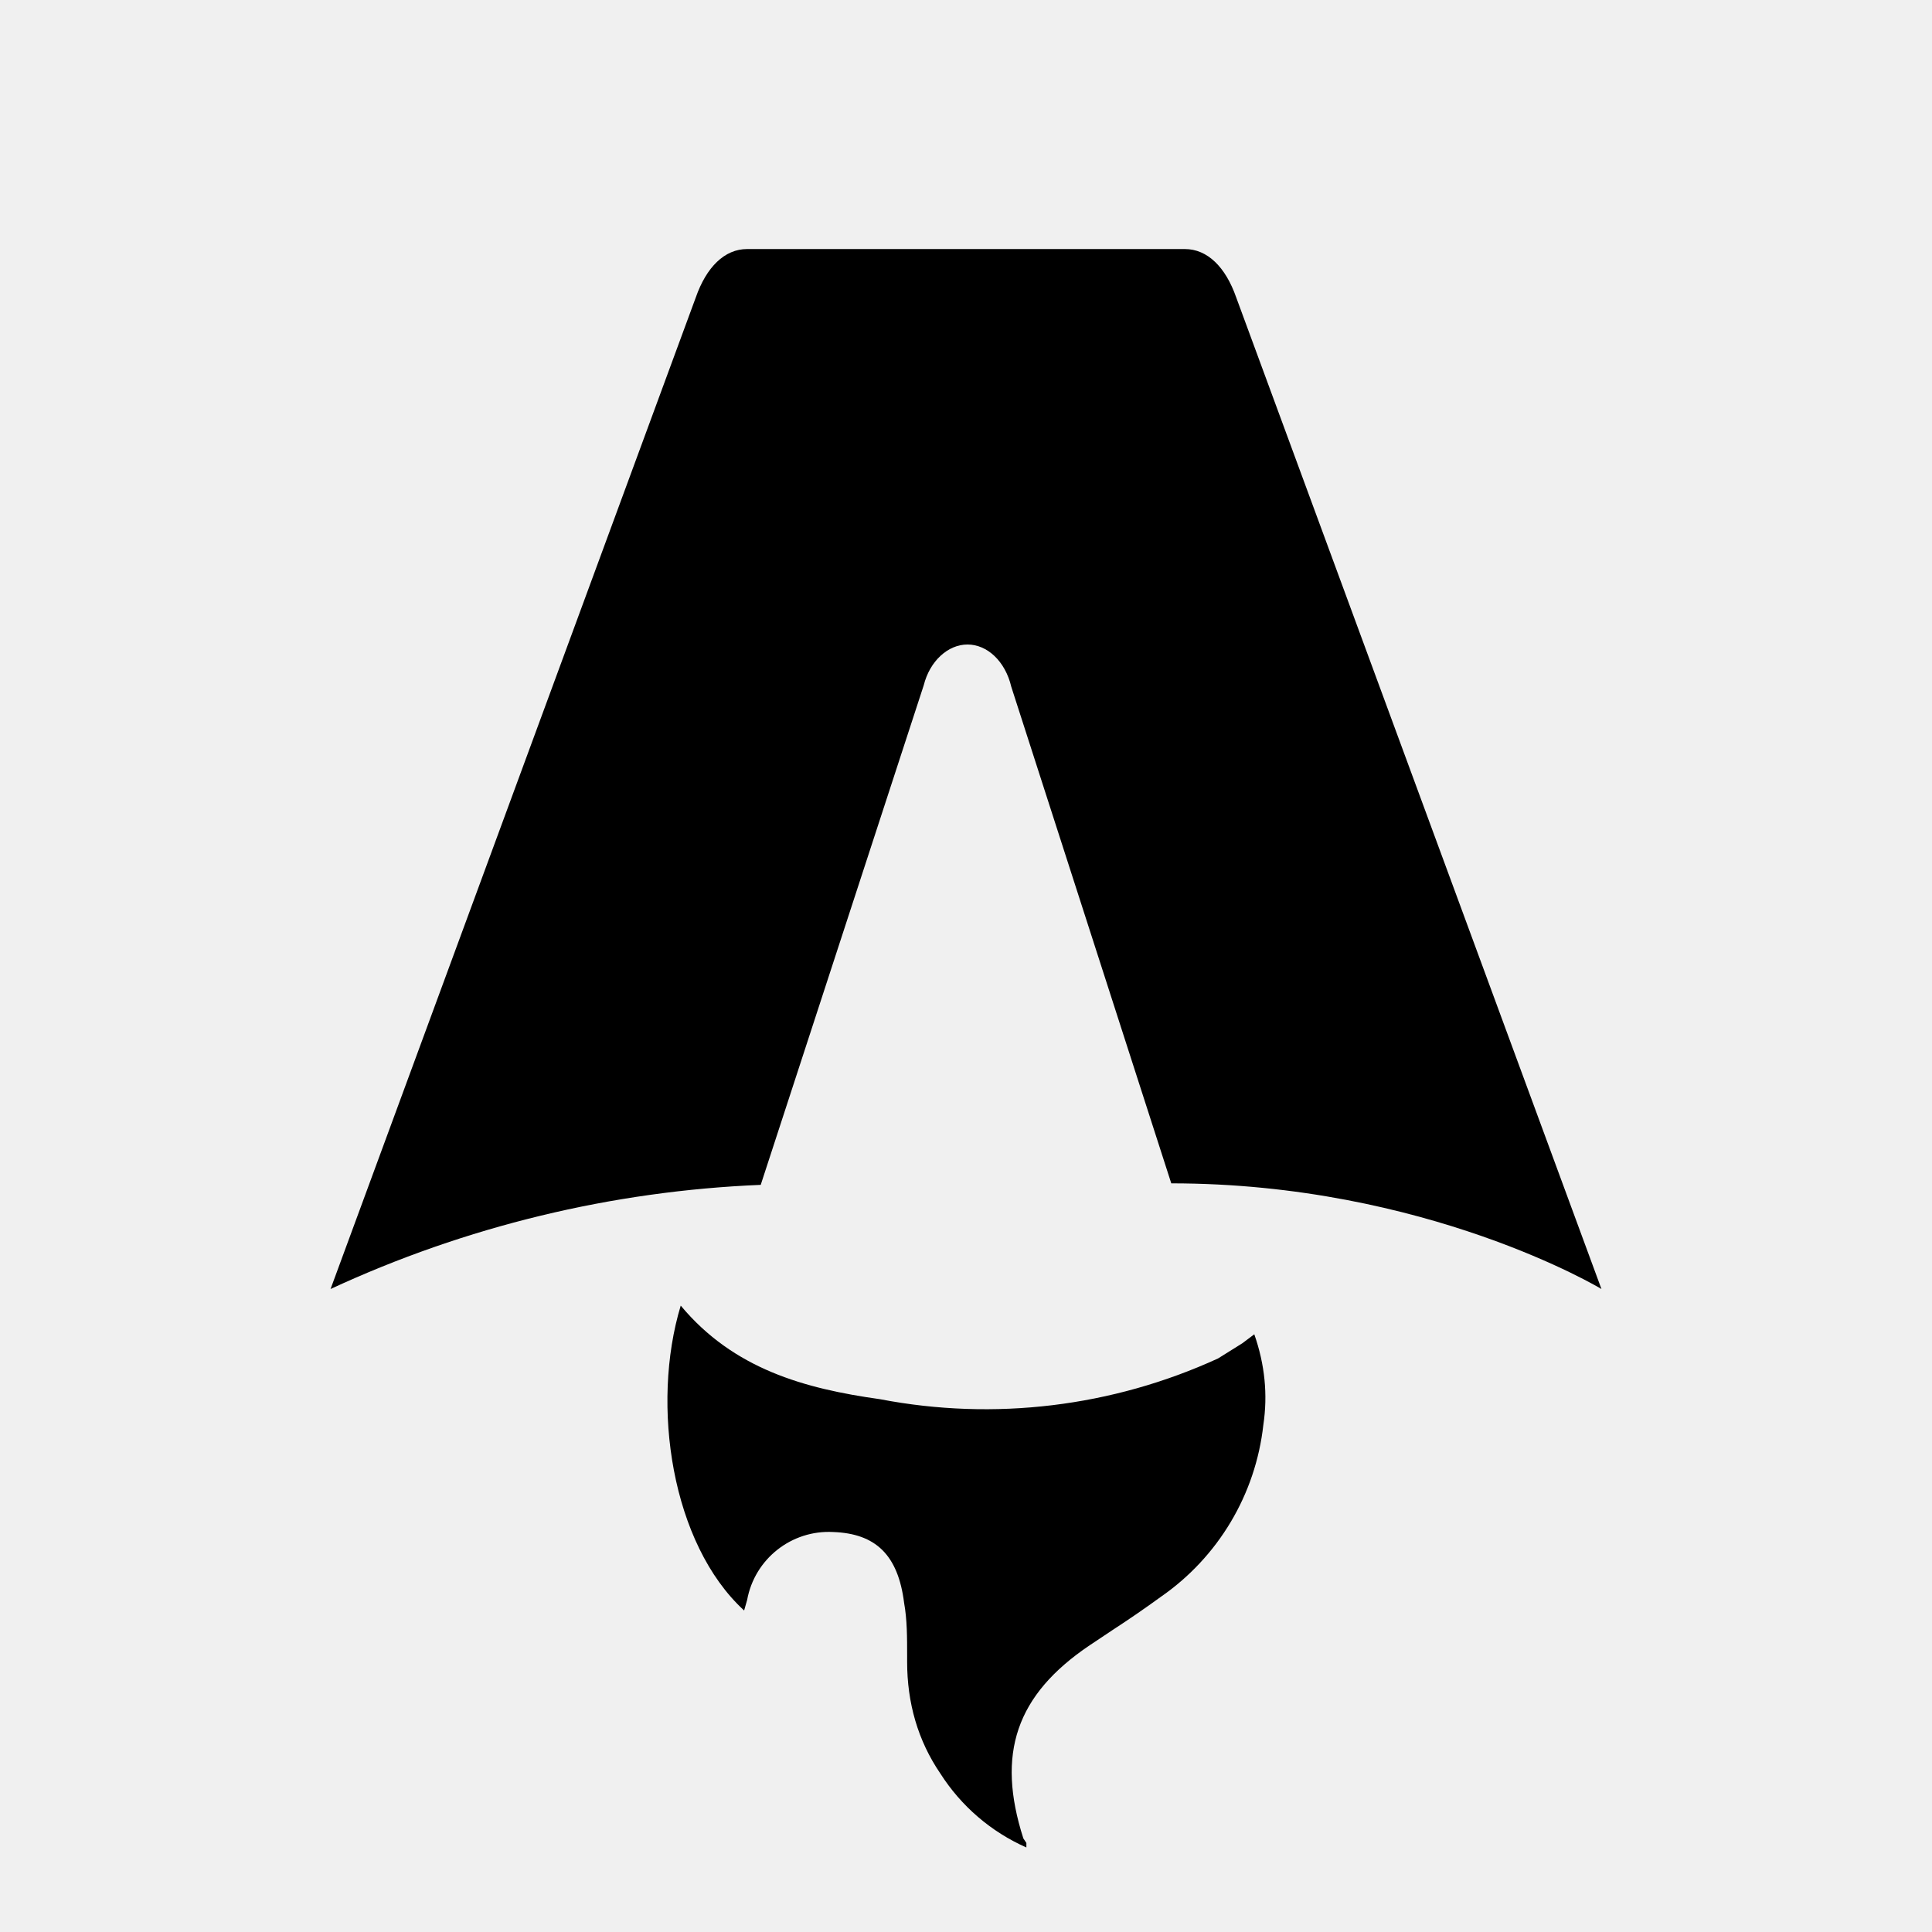
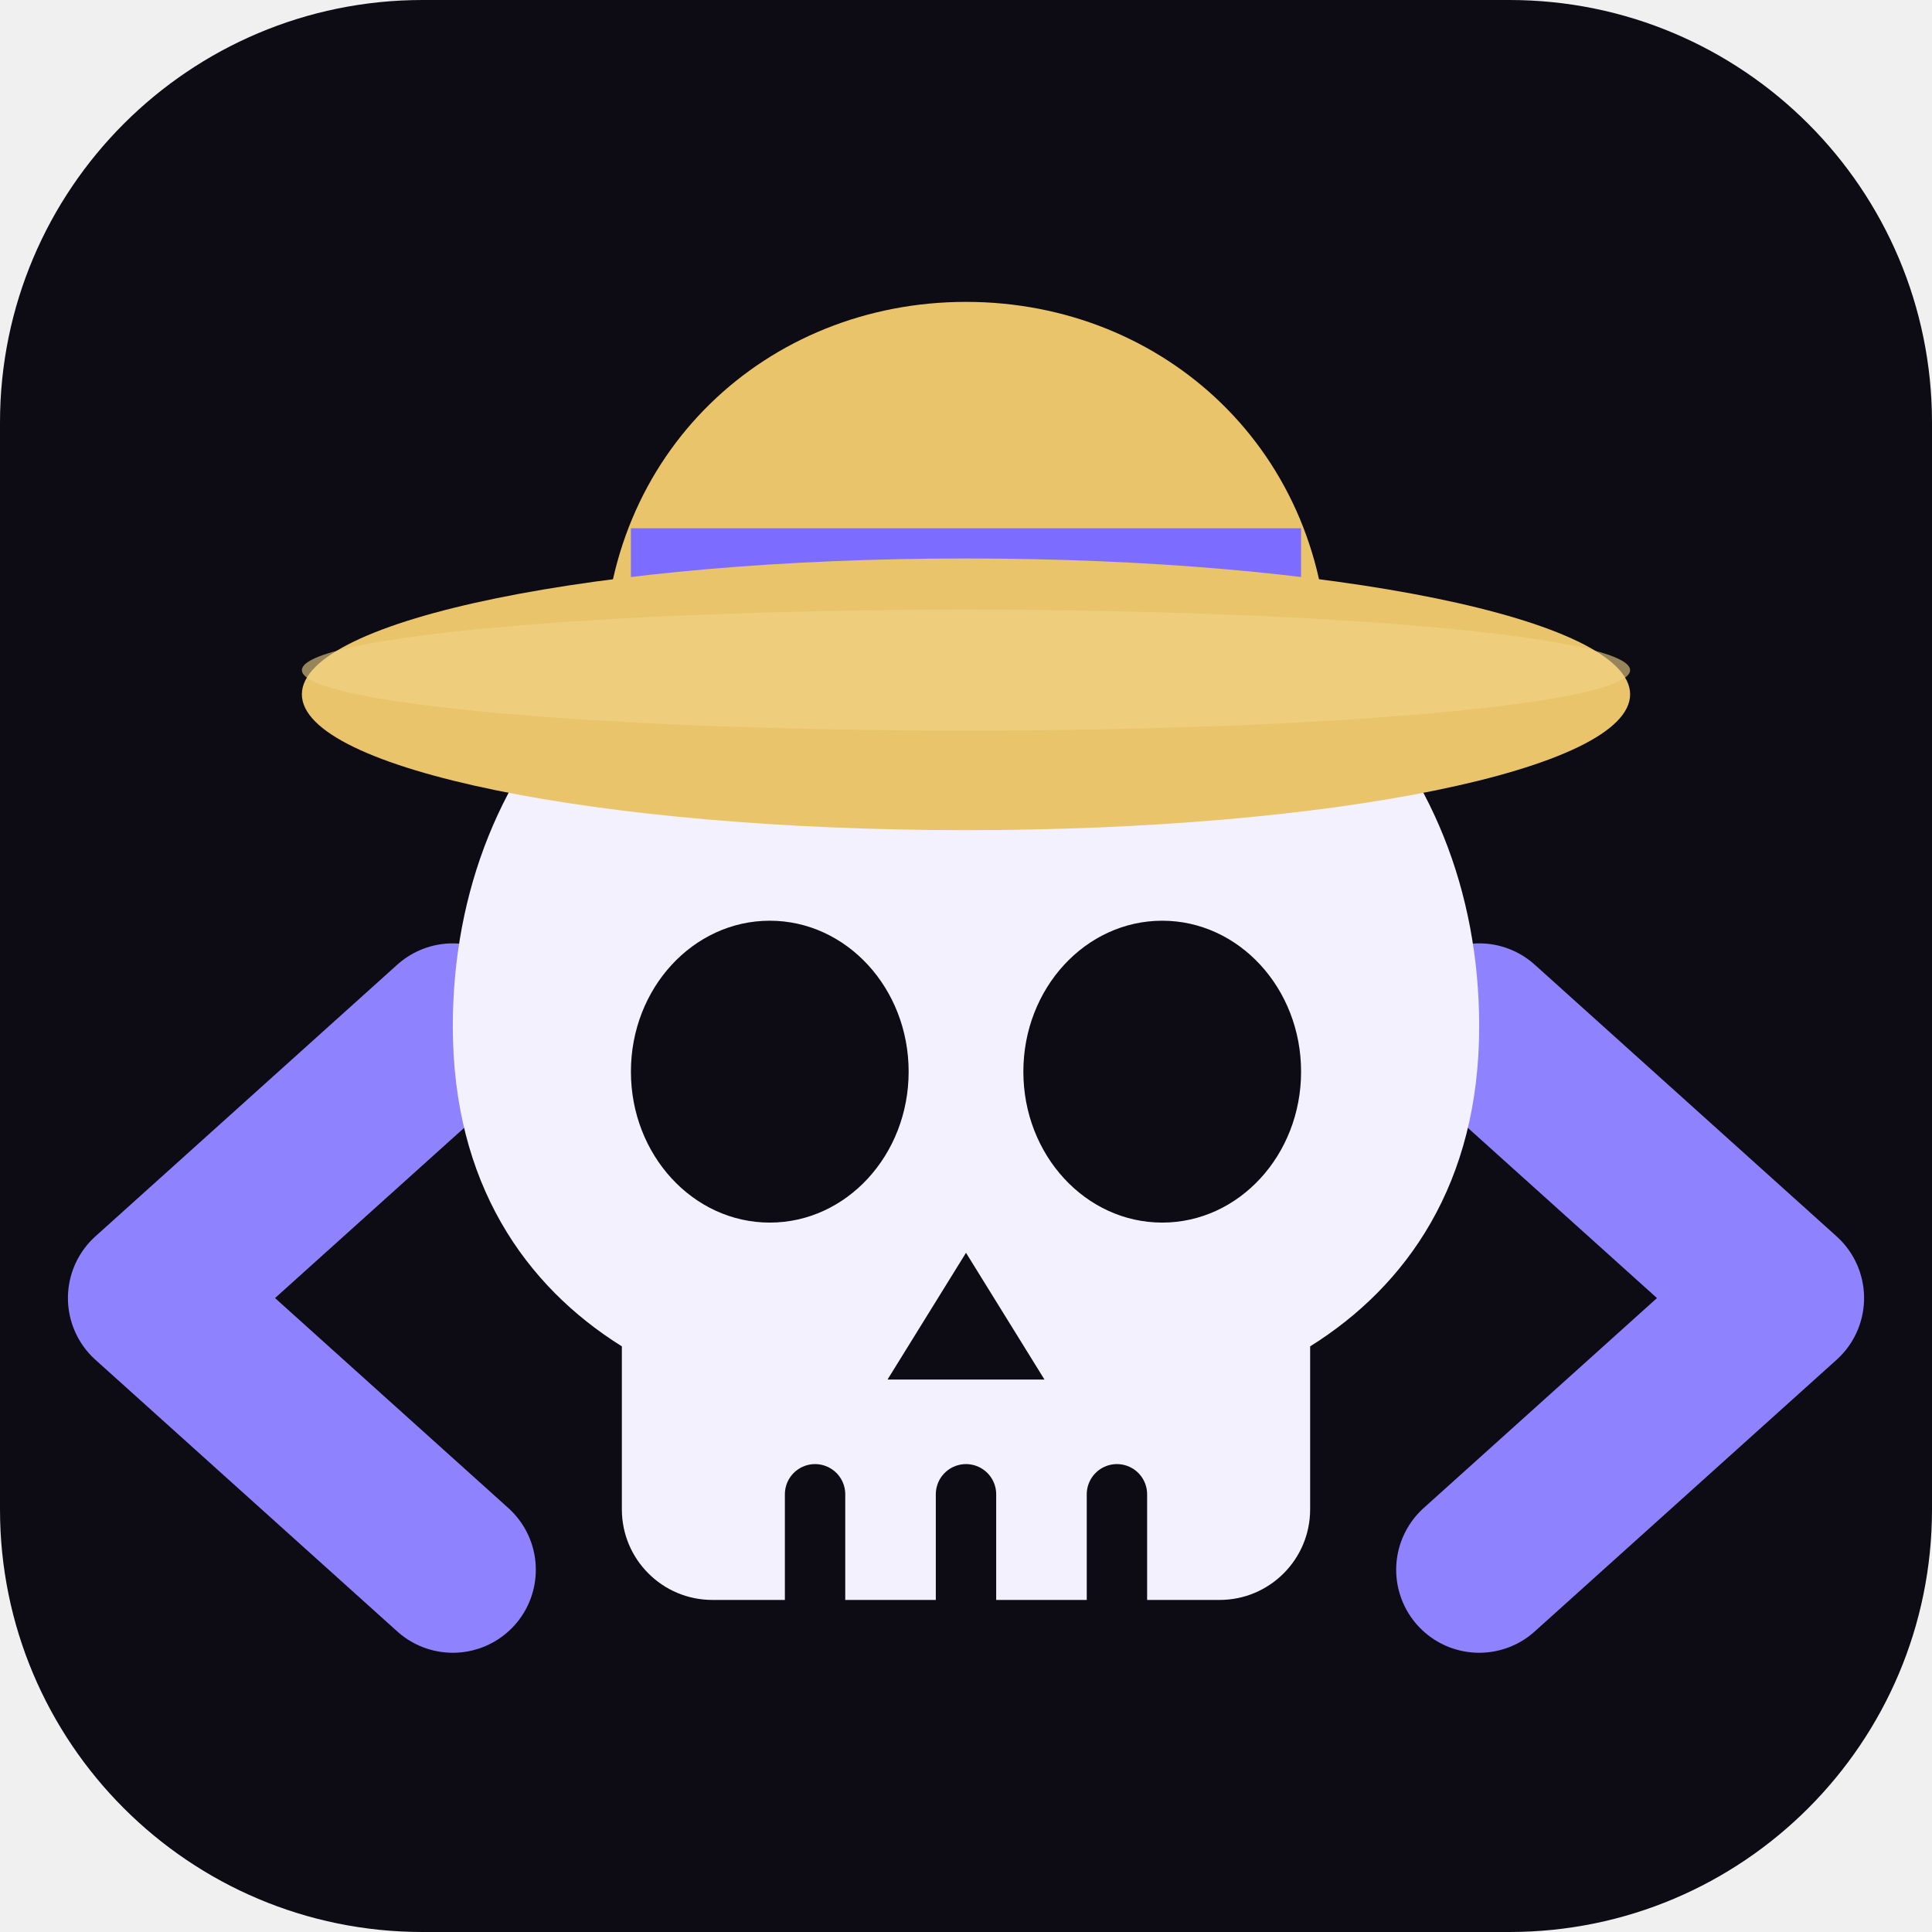
- <svg xmlns="http://www.w3.org/2000/svg" fill="none" viewBox="0 0 128 128">
-   <path d="M50.4 78.5a75.1 75.1 0 0 0-28.5 6.9l24.2-65.7c.7-2 1.9-3.2 3.4-3.2h29c1.5 0 2.7 1.2 3.4 3.2l24.2 65.7s-11.6-7-28.5-7L67 45.5c-.4-1.7-1.6-2.8-2.9-2.8-1.3 0-2.5 1.1-2.9 2.7L50.4 78.5Zm-1.1 28.2Zm-4.2-20.2c-2 6.6-.6 15.8 4.2 20.2a17.5 17.5 0 0 1 .2-.7 5.5 5.5 0 0 1 5.7-4.5c2.8.1 4.3 1.5 4.7 4.7.2 1.1.2 2.3.2 3.5v.4c0 2.7.7 5.2 2.2 7.4a13 13 0 0 0 5.7 4.9v-.3l-.2-.3c-1.8-5.6-.5-9.5 4.4-12.8l1.5-1a73 73 0 0 0 3.2-2.2 16 16 0 0 0 6.8-11.4c.3-2 .1-4-.6-6l-.8.6-1.6 1a37 37 0 0 1-22.4 2.7c-5-.7-9.7-2-13.2-6.2Z" />
-   <style>
-         path { fill: #000; }
-         @media (prefers-color-scheme: dark) {
-             path { fill: #FFF; }
-         }
-     </style>
+ <svg xmlns="http://www.w3.org/2000/svg" viewBox="0 0 64 64" role="img" aria-label="Calavera pirata con código">
+   <rect width="64" height="64" rx="14" fill="#0d0b14" />
+   <path d="M15 34 L5 43 L15 52" fill="none" stroke="#8f82ff" stroke-width="5.5" stroke-linecap="round" stroke-linejoin="round" />
+   <path d="M49 34 L59 43 L49 52" fill="none" stroke="#8f82ff" stroke-width="5.5" stroke-linecap="round" stroke-linejoin="round" />
+   <path d="M32 18c-10.5 0-17 7-17 16 0 5.2 2.4 8.6 5.6 10.6V50a3 3 0 0 0 3 3h16.8a3 3 0 0 0 3-3v-5.4C46.6 42.6 49 39.2 49 34c0-9-6.5-16-17-16z" fill="#f4f1ff" />
+   <ellipse cx="25.5" cy="35.5" rx="4.6" ry="5" fill="#0d0b14" />
+   <ellipse cx="38.5" cy="35.5" rx="4.6" ry="5" fill="#0d0b14" />
+   <path d="M32 41.5l-2.6 4.2h5.2z" fill="#0d0b14" />
+   <path d="M27 49.5v3.5M32 49.5v3.5M37 49.5v3.5" stroke="#0d0b14" stroke-width="2" stroke-linecap="round" />
+   <path d="M20 22c0-7 5.4-12 12-12s12 5 12 12z" fill="#e9c46a" />
+   <rect x="20.9" y="17.5" width="22.2" height="4.5" fill="#7c6cff" />
+   <ellipse cx="32" cy="23" rx="22" ry="4.5" fill="#e9c46a" />
+   <ellipse cx="32" cy="22.2" rx="22" ry="2" fill="#f2d68b" opacity=".6" />
</svg>
